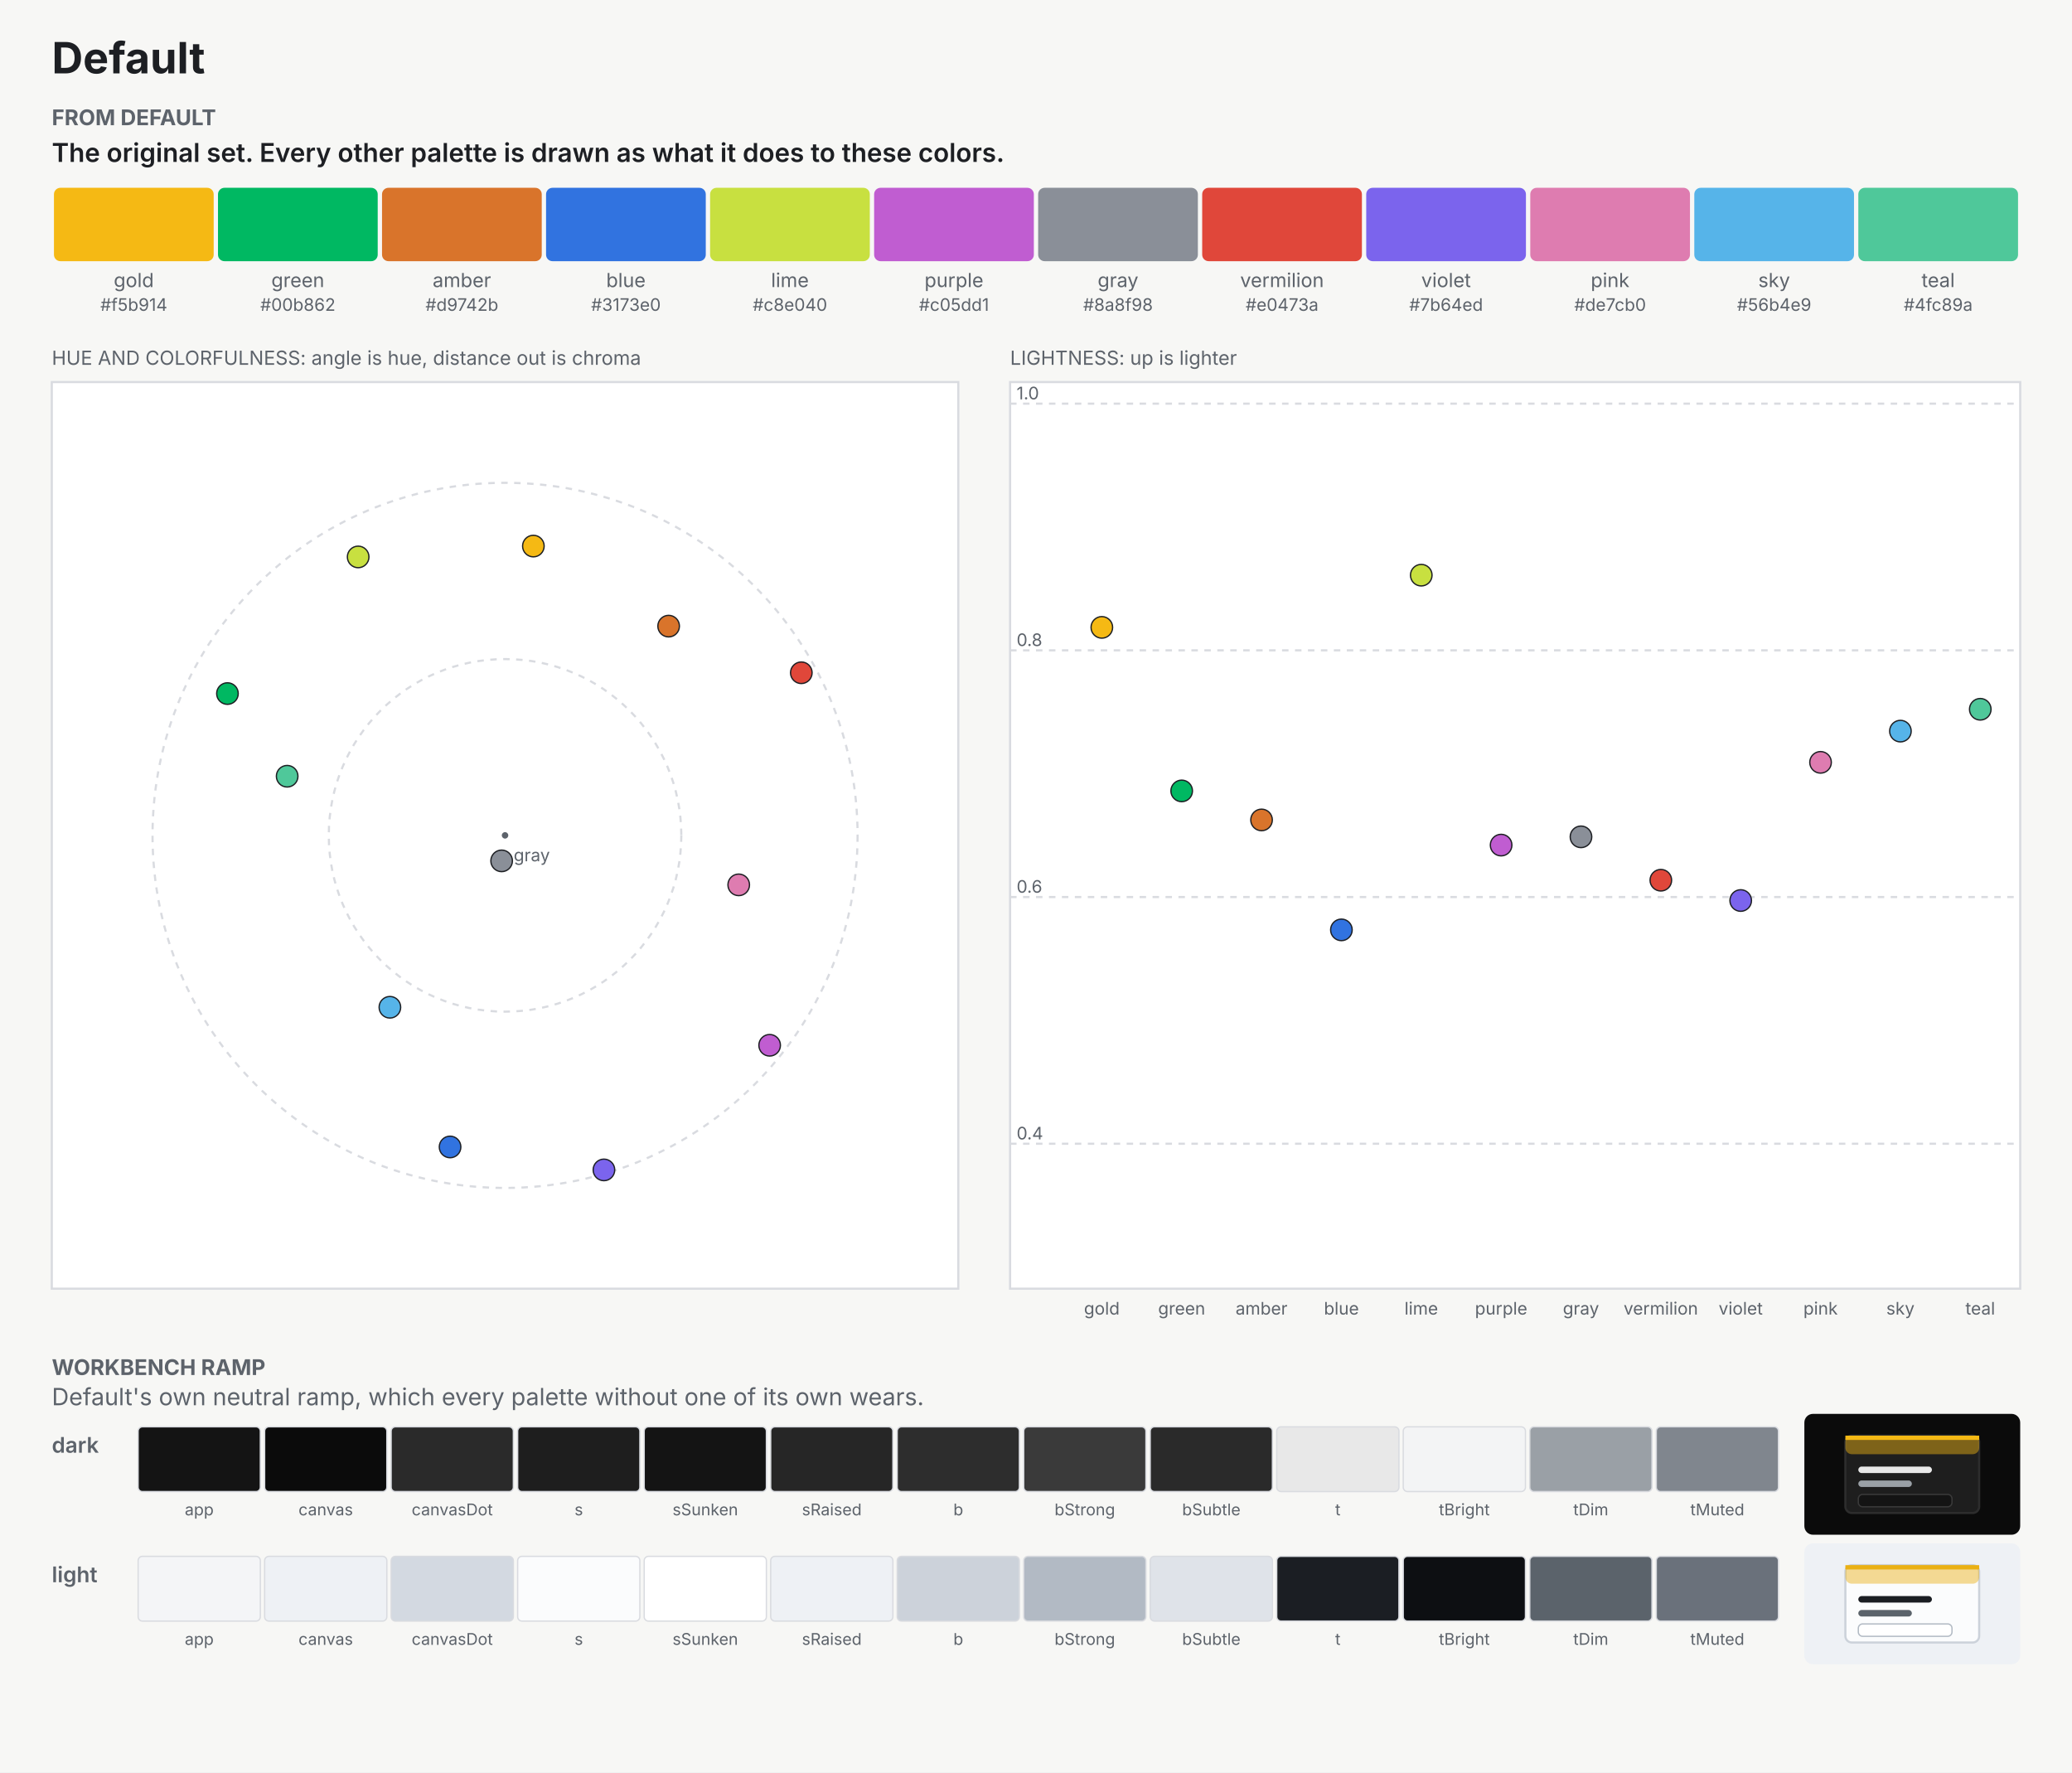
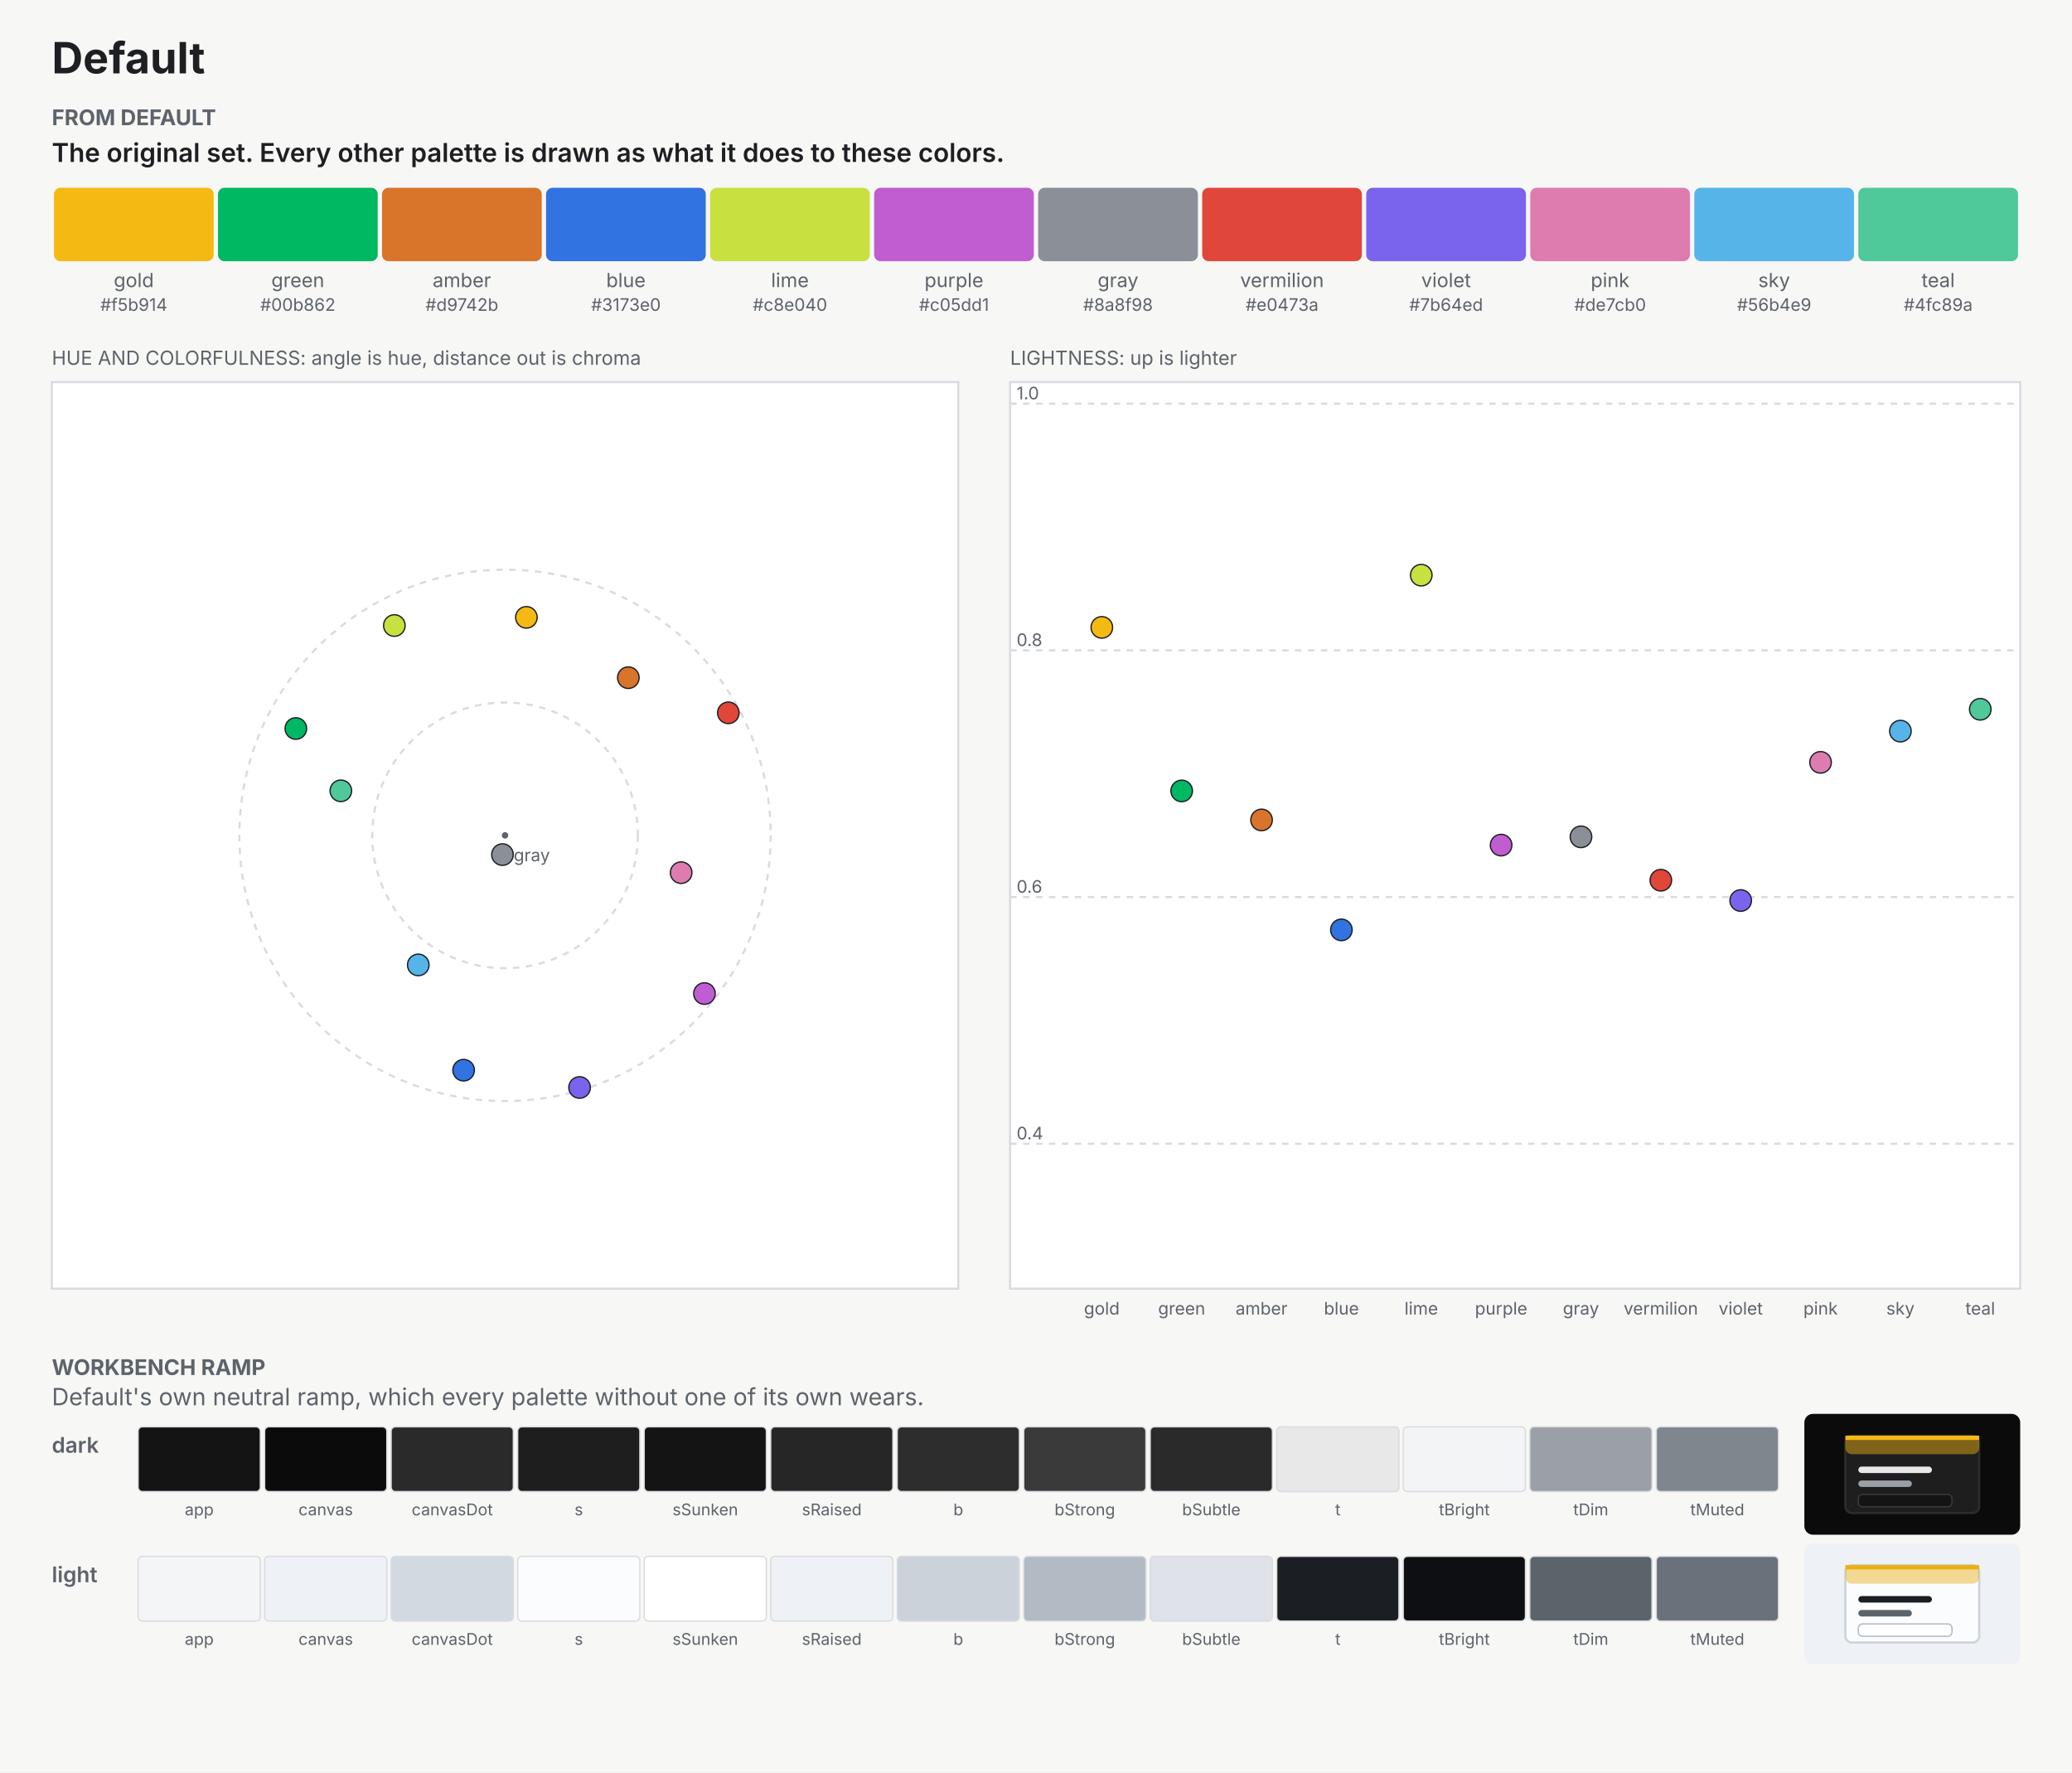
<svg xmlns="http://www.w3.org/2000/svg" width="960" height="821" viewBox="0 0 960 821" font-family="system-ui, -apple-system, Segoe UI, sans-serif">
  <defs>
    <marker id="head" viewBox="0 0 6 6" refX="5" refY="3" markerWidth="6" markerHeight="6" orient="auto">
      <path d="M0,0 L6,3 L0,6 z" fill="#1d1f23" />
    </marker>
    <marker id="headDim" viewBox="0 0 6 6" refX="5" refY="3" markerWidth="6" markerHeight="6" orient="auto">
      <path d="M0,0 L6,3 L0,6 z" fill="#5d636b" />
    </marker>
    <linearGradient id="hues">
      <stop offset="0" stop-color="oklch(0.75 0.12 0)" />
      <stop offset="0.042" stop-color="oklch(0.75 0.12 15)" />
      <stop offset="0.083" stop-color="oklch(0.75 0.12 30)" />
      <stop offset="0.125" stop-color="oklch(0.75 0.12 45)" />
      <stop offset="0.167" stop-color="oklch(0.75 0.12 60)" />
      <stop offset="0.208" stop-color="oklch(0.75 0.12 75)" />
      <stop offset="0.25" stop-color="oklch(0.75 0.12 90)" />
      <stop offset="0.292" stop-color="oklch(0.75 0.12 105)" />
      <stop offset="0.333" stop-color="oklch(0.75 0.12 120)" />
      <stop offset="0.375" stop-color="oklch(0.75 0.12 135)" />
      <stop offset="0.417" stop-color="oklch(0.75 0.12 150)" />
      <stop offset="0.458" stop-color="oklch(0.75 0.12 165)" />
      <stop offset="0.5" stop-color="oklch(0.75 0.12 180)" />
      <stop offset="0.542" stop-color="oklch(0.75 0.12 195)" />
      <stop offset="0.583" stop-color="oklch(0.75 0.12 210)" />
      <stop offset="0.625" stop-color="oklch(0.75 0.12 225)" />
      <stop offset="0.667" stop-color="oklch(0.75 0.12 240)" />
      <stop offset="0.708" stop-color="oklch(0.75 0.12 255)" />
      <stop offset="0.75" stop-color="oklch(0.75 0.12 270)" />
      <stop offset="0.792" stop-color="oklch(0.75 0.12 285)" />
      <stop offset="0.833" stop-color="oklch(0.75 0.12 300)" />
      <stop offset="0.875" stop-color="oklch(0.75 0.12 315)" />
      <stop offset="0.917" stop-color="oklch(0.75 0.12 330)" />
      <stop offset="0.958" stop-color="oklch(0.75 0.12 345)" />
      <stop offset="1" stop-color="oklch(0.75 0.12 360)" />
    </linearGradient>
    <linearGradient id="plasma">
      <stop offset="0" stop-color="rgb(13,8,135)" />
      <stop offset="0.031" stop-color="rgb(29.031,6.594,141.75)" />
      <stop offset="0.062" stop-color="rgb(45.062,5.188,148.5)" />
      <stop offset="0.094" stop-color="rgb(61.094,3.781,155.25)" />
      <stop offset="0.125" stop-color="rgb(75.5,2.75,160.125)" />
      <stop offset="0.156" stop-color="rgb(87.875,2.188,162.656)" />
      <stop offset="0.188" stop-color="rgb(100.25,1.625,165.188)" />
      <stop offset="0.219" stop-color="rgb(112.625,1.062,167.719)" />
      <stop offset="0.25" stop-color="rgb(124.5,6.5,165.5)" />
      <stop offset="0.281" stop-color="rgb(136.312,12.688,162.688)" />
      <stop offset="0.312" stop-color="rgb(148.125,18.875,159.875)" />
      <stop offset="0.344" stop-color="rgb(159.094,26,155.75)" />
      <stop offset="0.375" stop-color="rgb(168.375,35,149)" />
      <stop offset="0.406" stop-color="rgb(177.656,44,142.25)" />
      <stop offset="0.438" stop-color="rgb(186.938,53,135.5)" />
      <stop offset="0.469" stop-color="rgb(194.906,62,128.094)" />
      <stop offset="0.5" stop-color="rgb(202.5,71,120.5)" />
      <stop offset="0.531" stop-color="rgb(210.094,80,112.906)" />
      <stop offset="0.562" stop-color="rgb(217.312,89.125,105.5)" />
      <stop offset="0.594" stop-color="rgb(223.219,98.688,98.75)" />
      <stop offset="0.625" stop-color="rgb(229.125,108.25,92)" />
      <stop offset="0.656" stop-color="rgb(235.031,117.812,85.25)" />
      <stop offset="0.688" stop-color="rgb(239.625,128.125,78.312)" />
      <stop offset="0.719" stop-color="rgb(243.562,138.812,71.281)" />
      <stop offset="0.75" stop-color="rgb(247.5,149.5,64.25)" />
      <stop offset="0.781" stop-color="rgb(251.062,160.344,57.375)" />
      <stop offset="0.812" stop-color="rgb(251.625,172.438,51.75)" />
      <stop offset="0.844" stop-color="rgb(252.188,184.531,46.125)" />
      <stop offset="0.875" stop-color="rgb(252.75,196.625,40.5)" />
      <stop offset="0.906" stop-color="rgb(250.969,209.344,37.219)" />
      <stop offset="0.938" stop-color="rgb(247.312,222.562,35.812)" />
      <stop offset="0.969" stop-color="rgb(243.656,235.781,34.406)" />
      <stop offset="1" stop-color="rgb(240,249,33)" />
    </linearGradient>
  </defs>
  <rect x="0" y="0" width="960" height="821" fill="#f7f7f5" />
  <text x="24" y="34" font-size="20" fill="#1d1f23" font-weight="700" text-anchor="start">Default</text>
  <text x="24" y="58" font-size="10" fill="#5d636b" font-weight="700" text-anchor="start">FROM DEFAULT</text>
  <text x="24" y="75" font-size="12" fill="#1d1f23" font-weight="600" text-anchor="start">The original set. Every other palette is drawn as what it does to these colors.</text>
  <rect x="25" y="87" width="74" height="34" fill="#f5b914" rx="3" />
  <text x="62" y="133" font-size="9" fill="#5d636b" font-weight="400" text-anchor="middle">gold</text>
  <text x="62" y="144" font-size="8" fill="#5d636b" font-weight="400" text-anchor="middle">#f5b914</text>
  <rect x="101" y="87" width="74" height="34" fill="#00b862" rx="3" />
  <text x="138" y="133" font-size="9" fill="#5d636b" font-weight="400" text-anchor="middle">green</text>
  <text x="138" y="144" font-size="8" fill="#5d636b" font-weight="400" text-anchor="middle">#00b862</text>
  <rect x="177" y="87" width="74" height="34" fill="#d9742b" rx="3" />
  <text x="214" y="133" font-size="9" fill="#5d636b" font-weight="400" text-anchor="middle">amber</text>
  <text x="214" y="144" font-size="8" fill="#5d636b" font-weight="400" text-anchor="middle">#d9742b</text>
  <rect x="253" y="87" width="74" height="34" fill="#3173e0" rx="3" />
  <text x="290" y="133" font-size="9" fill="#5d636b" font-weight="400" text-anchor="middle">blue</text>
  <text x="290" y="144" font-size="8" fill="#5d636b" font-weight="400" text-anchor="middle">#3173e0</text>
  <rect x="329" y="87" width="74" height="34" fill="#c8e040" rx="3" />
  <text x="366" y="133" font-size="9" fill="#5d636b" font-weight="400" text-anchor="middle">lime</text>
  <text x="366" y="144" font-size="8" fill="#5d636b" font-weight="400" text-anchor="middle">#c8e040</text>
  <rect x="405" y="87" width="74" height="34" fill="#c05dd1" rx="3" />
  <text x="442" y="133" font-size="9" fill="#5d636b" font-weight="400" text-anchor="middle">purple</text>
  <text x="442" y="144" font-size="8" fill="#5d636b" font-weight="400" text-anchor="middle">#c05dd1</text>
  <rect x="481" y="87" width="74" height="34" fill="#8a8f98" rx="3" />
  <text x="518" y="133" font-size="9" fill="#5d636b" font-weight="400" text-anchor="middle">gray</text>
  <text x="518" y="144" font-size="8" fill="#5d636b" font-weight="400" text-anchor="middle">#8a8f98</text>
  <rect x="557" y="87" width="74" height="34" fill="#e0473a" rx="3" />
  <text x="594" y="133" font-size="9" fill="#5d636b" font-weight="400" text-anchor="middle">vermilion</text>
  <text x="594" y="144" font-size="8" fill="#5d636b" font-weight="400" text-anchor="middle">#e0473a</text>
  <rect x="633" y="87" width="74" height="34" fill="#7b64ed" rx="3" />
  <text x="670" y="133" font-size="9" fill="#5d636b" font-weight="400" text-anchor="middle">violet</text>
  <text x="670" y="144" font-size="8" fill="#5d636b" font-weight="400" text-anchor="middle">#7b64ed</text>
  <rect x="709" y="87" width="74" height="34" fill="#de7cb0" rx="3" />
  <text x="746" y="133" font-size="9" fill="#5d636b" font-weight="400" text-anchor="middle">pink</text>
  <text x="746" y="144" font-size="8" fill="#5d636b" font-weight="400" text-anchor="middle">#de7cb0</text>
  <rect x="785" y="87" width="74" height="34" fill="#56b4e9" rx="3" />
  <text x="822" y="133" font-size="9" fill="#5d636b" font-weight="400" text-anchor="middle">sky</text>
  <text x="822" y="144" font-size="8" fill="#5d636b" font-weight="400" text-anchor="middle">#56b4e9</text>
  <rect x="861" y="87" width="74" height="34" fill="#4fc89a" rx="3" />
  <text x="898" y="133" font-size="9" fill="#5d636b" font-weight="400" text-anchor="middle">teal</text>
  <text x="898" y="144" font-size="8" fill="#5d636b" font-weight="400" text-anchor="middle">#4fc89a</text>
  <text x="24" y="169" font-size="9" fill="#5d636b" font-weight="400" text-anchor="start">HUE AND COLORFULNESS: angle is hue, distance out is chroma</text>
  <rect x="24" y="177" width="420" height="420" fill="#ffffff" stroke="#d9dbe0" />
  <path d="M430,387 A196,196 0 0 0 429.254,369.917" stroke="oklch(0.75 0.13 2.5)" stroke-width="5" fill="none" />
  <path d="M429.254,369.917 A196,196 0 0 0 427.022,352.965" stroke="oklch(0.75 0.13 7.5)" stroke-width="5" fill="none" />
  <path d="M427.022,352.965 A196,196 0 0 0 423.321,336.271" stroke="oklch(0.75 0.13 12.5)" stroke-width="5" fill="none" />
  <path d="M423.321,336.271 A196,196 0 0 0 418.18,319.964" stroke="oklch(0.75 0.13 17.5)" stroke-width="5" fill="none" />
  <path d="M418.18,319.964 A196,196 0 0 0 411.636,304.167" stroke="oklch(0.75 0.13 22.5)" stroke-width="5" fill="none" />
  <path d="M411.636,304.167 A196,196 0 0 0 403.741,289" stroke="oklch(0.75 0.13 27.5)" stroke-width="5" fill="none" />
  <path d="M403.741,289 A196,196 0 0 0 394.554,274.579" stroke="oklch(0.75 0.13 32.5)" stroke-width="5" fill="none" />
  <path d="M394.554,274.579 A196,196 0 0 0 384.145,261.014" stroke="oklch(0.75 0.13 37.5)" stroke-width="5" fill="none" />
  <path d="M384.145,261.014 A196,196 0 0 0 372.593,248.407" stroke="oklch(0.75 0.13 42.5)" stroke-width="5" fill="none" />
  <path d="M372.593,248.407 A196,196 0 0 0 359.986,236.855" stroke="oklch(0.75 0.13 47.5)" stroke-width="5" fill="none" />
  <path d="M359.986,236.855 A196,196 0 0 0 346.421,226.446" stroke="oklch(0.75 0.13 52.5)" stroke-width="5" fill="none" />
  <path d="M346.421,226.446 A196,196 0 0 0 332,217.259" stroke="oklch(0.75 0.13 57.5)" stroke-width="5" fill="none" />
  <path d="M332,217.259 A196,196 0 0 0 316.833,209.364" stroke="oklch(0.75 0.13 62.5)" stroke-width="5" fill="none" />
  <path d="M316.833,209.364 A196,196 0 0 0 301.036,202.82" stroke="oklch(0.75 0.13 67.5)" stroke-width="5" fill="none" />
  <path d="M301.036,202.82 A196,196 0 0 0 284.729,197.679" stroke="oklch(0.75 0.13 72.5)" stroke-width="5" fill="none" />
  <path d="M284.729,197.679 A196,196 0 0 0 268.035,193.978" stroke="oklch(0.75 0.13 77.5)" stroke-width="5" fill="none" />
  <path d="M268.035,193.978 A196,196 0 0 0 251.083,191.746" stroke="oklch(0.75 0.13 82.5)" stroke-width="5" fill="none" />
  <path d="M251.083,191.746 A196,196 0 0 0 234,191" stroke="oklch(0.75 0.13 87.5)" stroke-width="5" fill="none" />
  <path d="M234,191 A196,196 0 0 0 216.917,191.746" stroke="oklch(0.75 0.13 92.5)" stroke-width="5" fill="none" />
  <path d="M216.917,191.746 A196,196 0 0 0 199.965,193.978" stroke="oklch(0.75 0.13 97.5)" stroke-width="5" fill="none" />
  <path d="M199.965,193.978 A196,196 0 0 0 183.271,197.679" stroke="oklch(0.75 0.13 102.5)" stroke-width="5" fill="none" />
  <path d="M183.271,197.679 A196,196 0 0 0 166.964,202.82" stroke="oklch(0.75 0.13 107.5)" stroke-width="5" fill="none" />
  <path d="M166.964,202.82 A196,196 0 0 0 151.167,209.364" stroke="oklch(0.75 0.13 112.5)" stroke-width="5" fill="none" />
  <path d="M151.167,209.364 A196,196 0 0 0 136,217.259" stroke="oklch(0.75 0.13 117.5)" stroke-width="5" fill="none" />
  <path d="M136,217.259 A196,196 0 0 0 121.579,226.446" stroke="oklch(0.75 0.13 122.5)" stroke-width="5" fill="none" />
  <path d="M121.579,226.446 A196,196 0 0 0 108.014,236.855" stroke="oklch(0.75 0.13 127.5)" stroke-width="5" fill="none" />
  <path d="M108.014,236.855 A196,196 0 0 0 95.407,248.407" stroke="oklch(0.75 0.13 132.5)" stroke-width="5" fill="none" />
  <path d="M95.407,248.407 A196,196 0 0 0 83.855,261.014" stroke="oklch(0.75 0.13 137.5)" stroke-width="5" fill="none" />
  <path d="M83.855,261.014 A196,196 0 0 0 73.446,274.579" stroke="oklch(0.75 0.13 142.5)" stroke-width="5" fill="none" />
  <path d="M73.446,274.579 A196,196 0 0 0 64.259,289" stroke="oklch(0.75 0.13 147.5)" stroke-width="5" fill="none" />
  <path d="M64.259,289 A196,196 0 0 0 56.364,304.167" stroke="oklch(0.75 0.13 152.5)" stroke-width="5" fill="none" />
  <path d="M56.364,304.167 A196,196 0 0 0 49.82,319.964" stroke="oklch(0.75 0.13 157.5)" stroke-width="5" fill="none" />
  <path d="M49.82,319.964 A196,196 0 0 0 44.679,336.271" stroke="oklch(0.75 0.13 162.5)" stroke-width="5" fill="none" />
  <path d="M44.679,336.271 A196,196 0 0 0 40.978,352.965" stroke="oklch(0.75 0.13 167.5)" stroke-width="5" fill="none" />
  <path d="M40.978,352.965 A196,196 0 0 0 38.746,369.917" stroke="oklch(0.75 0.13 172.5)" stroke-width="5" fill="none" />
  <path d="M38.746,369.917 A196,196 0 0 0 38,387" stroke="oklch(0.75 0.13 177.5)" stroke-width="5" fill="none" />
  <path d="M38,387 A196,196 0 0 0 38.746,404.083" stroke="oklch(0.75 0.13 182.5)" stroke-width="5" fill="none" />
  <path d="M38.746,404.083 A196,196 0 0 0 40.978,421.035" stroke="oklch(0.75 0.13 187.5)" stroke-width="5" fill="none" />
  <path d="M40.978,421.035 A196,196 0 0 0 44.679,437.729" stroke="oklch(0.75 0.13 192.5)" stroke-width="5" fill="none" />
  <path d="M44.679,437.729 A196,196 0 0 0 49.82,454.036" stroke="oklch(0.75 0.13 197.5)" stroke-width="5" fill="none" />
  <path d="M49.82,454.036 A196,196 0 0 0 56.364,469.833" stroke="oklch(0.75 0.13 202.5)" stroke-width="5" fill="none" />
  <path d="M56.364,469.833 A196,196 0 0 0 64.259,485" stroke="oklch(0.75 0.13 207.5)" stroke-width="5" fill="none" />
  <path d="M64.259,485 A196,196 0 0 0 73.446,499.421" stroke="oklch(0.75 0.13 212.5)" stroke-width="5" fill="none" />
  <path d="M73.446,499.421 A196,196 0 0 0 83.855,512.986" stroke="oklch(0.75 0.13 217.5)" stroke-width="5" fill="none" />
  <path d="M83.855,512.986 A196,196 0 0 0 95.407,525.593" stroke="oklch(0.75 0.13 222.5)" stroke-width="5" fill="none" />
  <path d="M95.407,525.593 A196,196 0 0 0 108.014,537.145" stroke="oklch(0.75 0.13 227.5)" stroke-width="5" fill="none" />
  <path d="M108.014,537.145 A196,196 0 0 0 121.579,547.554" stroke="oklch(0.75 0.13 232.5)" stroke-width="5" fill="none" />
  <path d="M121.579,547.554 A196,196 0 0 0 136,556.741" stroke="oklch(0.75 0.13 237.5)" stroke-width="5" fill="none" />
  <path d="M136,556.741 A196,196 0 0 0 151.167,564.636" stroke="oklch(0.75 0.13 242.5)" stroke-width="5" fill="none" />
  <path d="M151.167,564.636 A196,196 0 0 0 166.964,571.18" stroke="oklch(0.75 0.13 247.5)" stroke-width="5" fill="none" />
  <path d="M166.964,571.18 A196,196 0 0 0 183.271,576.321" stroke="oklch(0.75 0.13 252.5)" stroke-width="5" fill="none" />
  <path d="M183.271,576.321 A196,196 0 0 0 199.965,580.022" stroke="oklch(0.75 0.13 257.5)" stroke-width="5" fill="none" />
  <path d="M199.965,580.022 A196,196 0 0 0 216.917,582.254" stroke="oklch(0.75 0.13 262.5)" stroke-width="5" fill="none" />
  <path d="M216.917,582.254 A196,196 0 0 0 234,583" stroke="oklch(0.75 0.13 267.5)" stroke-width="5" fill="none" />
  <path d="M234,583 A196,196 0 0 0 251.083,582.254" stroke="oklch(0.75 0.13 272.5)" stroke-width="5" fill="none" />
  <path d="M251.083,582.254 A196,196 0 0 0 268.035,580.022" stroke="oklch(0.75 0.13 277.5)" stroke-width="5" fill="none" />
  <path d="M268.035,580.022 A196,196 0 0 0 284.729,576.321" stroke="oklch(0.75 0.13 282.5)" stroke-width="5" fill="none" />
  <path d="M284.729,576.321 A196,196 0 0 0 301.036,571.18" stroke="oklch(0.75 0.13 287.5)" stroke-width="5" fill="none" />
  <path d="M301.036,571.18 A196,196 0 0 0 316.833,564.636" stroke="oklch(0.75 0.13 292.5)" stroke-width="5" fill="none" />
  <path d="M316.833,564.636 A196,196 0 0 0 332,556.741" stroke="oklch(0.75 0.13 297.5)" stroke-width="5" fill="none" />
  <path d="M332,556.741 A196,196 0 0 0 346.421,547.554" stroke="oklch(0.75 0.13 302.5)" stroke-width="5" fill="none" />
  <path d="M346.421,547.554 A196,196 0 0 0 359.986,537.145" stroke="oklch(0.75 0.13 307.5)" stroke-width="5" fill="none" />
  <path d="M359.986,537.145 A196,196 0 0 0 372.593,525.593" stroke="oklch(0.75 0.13 312.5)" stroke-width="5" fill="none" />
  <path d="M372.593,525.593 A196,196 0 0 0 384.145,512.986" stroke="oklch(0.75 0.13 317.5)" stroke-width="5" fill="none" />
  <path d="M384.145,512.986 A196,196 0 0 0 394.554,499.421" stroke="oklch(0.75 0.13 322.5)" stroke-width="5" fill="none" />
  <path d="M394.554,499.421 A196,196 0 0 0 403.741,485" stroke="oklch(0.75 0.13 327.5)" stroke-width="5" fill="none" />
  <path d="M403.741,485 A196,196 0 0 0 411.636,469.833" stroke="oklch(0.75 0.13 332.5)" stroke-width="5" fill="none" />
  <path d="M411.636,469.833 A196,196 0 0 0 418.18,454.036" stroke="oklch(0.75 0.13 337.5)" stroke-width="5" fill="none" />
  <path d="M418.18,454.036 A196,196 0 0 0 423.321,437.729" stroke="oklch(0.75 0.13 342.5)" stroke-width="5" fill="none" />
  <path d="M423.321,437.729 A196,196 0 0 0 427.022,421.035" stroke="oklch(0.75 0.13 347.5)" stroke-width="5" fill="none" />
  <path d="M427.022,421.035 A196,196 0 0 0 429.254,404.083" stroke="oklch(0.75 0.13 352.5)" stroke-width="5" fill="none" />
  <path d="M429.254,404.083 A196,196 0 0 0 430,387" stroke="oklch(0.75 0.13 357.5)" stroke-width="5" fill="none" />
-   <circle cx="234" cy="387" r="81.667" fill="none" stroke="#d9dbe0" stroke-dasharray="3 3" />
-   <circle cx="234" cy="387" r="163.333" fill="none" stroke="#d9dbe0" stroke-dasharray="3 3" />
+   <circle cx="234" cy="387" r="61.546" fill="none" stroke="#d9dbe0" stroke-dasharray="3 3" />
+   <circle cx="234" cy="387" r="123.092" fill="none" stroke="#d9dbe0" stroke-dasharray="3 3" />
  <circle cx="234" cy="387" r="1.5" fill="#5d636b" />
  <text x="238" y="399" font-size="8" fill="#5d636b" font-weight="400" text-anchor="start">gray</text>
  <text x="468" y="169" font-size="9" fill="#5d636b" font-weight="400" text-anchor="start">LIGHTNESS: up is lighter</text>
  <rect x="468" y="177" width="468" height="420" fill="#ffffff" stroke="#d9dbe0" />
  <line x1="468" x2="936" y1="529.857" y2="529.857" stroke="#d9dbe0" stroke-dasharray="3 3" />
  <text x="471" y="527.857" font-size="8" fill="#5d636b" font-weight="400" text-anchor="start">0.4</text>
  <line x1="468" x2="936" y1="415.571" y2="415.571" stroke="#d9dbe0" stroke-dasharray="3 3" />
  <text x="471" y="413.571" font-size="8" fill="#5d636b" font-weight="400" text-anchor="start">0.6</text>
  <line x1="468" x2="936" y1="301.286" y2="301.286" stroke="#d9dbe0" stroke-dasharray="3 3" />
  <text x="471" y="299.286" font-size="8" fill="#5d636b" font-weight="400" text-anchor="start">0.8</text>
  <line x1="468" x2="936" y1="187" y2="187" stroke="#d9dbe0" stroke-dasharray="3 3" />
  <text x="471" y="185" font-size="8" fill="#5d636b" font-weight="400" text-anchor="start">1.0</text>
-   <circle cx="247.122" cy="252.978" r="5" fill="#f5b914" stroke="#1d1f23" stroke-width="0.6" />
+   <circle cx="243.889" cy="285.998" r="5" fill="#f5b914" stroke="#1d1f23" stroke-width="0.6" />
  <circle cx="510.5" cy="290.644" r="5" fill="#f5b914" stroke="#1d1f23" stroke-width="0.6" />
  <text x="510.5" y="609" font-size="8" fill="#5d636b" font-weight="400" text-anchor="middle">gold</text>
-   <circle cx="105.382" cy="321.307" r="5" fill="#00b862" stroke="#1d1f23" stroke-width="0.6" />
+   <circle cx="137.07" cy="337.492" r="5" fill="#00b862" stroke="#1d1f23" stroke-width="0.6" />
  <circle cx="547.5" cy="366.402" r="5" fill="#00b862" stroke="#1d1f23" stroke-width="0.6" />
  <text x="547.5" y="609" font-size="8" fill="#5d636b" font-weight="400" text-anchor="middle">green</text>
-   <circle cx="309.792" cy="290.067" r="5" fill="#d9742b" stroke="#1d1f23" stroke-width="0.6" />
+   <circle cx="291.119" cy="313.948" r="5" fill="#d9742b" stroke="#1d1f23" stroke-width="0.6" />
  <circle cx="584.5" cy="379.848" r="5" fill="#d9742b" stroke="#1d1f23" stroke-width="0.6" />
  <text x="584.5" y="609" font-size="8" fill="#5d636b" font-weight="400" text-anchor="middle">amber</text>
-   <circle cx="208.528" cy="531.349" r="5" fill="#3173e0" stroke="#1d1f23" stroke-width="0.6" />
+   <circle cx="214.804" cy="495.786" r="5" fill="#3173e0" stroke="#1d1f23" stroke-width="0.6" />
  <circle cx="621.5" cy="430.779" r="5" fill="#3173e0" stroke="#1d1f23" stroke-width="0.6" />
  <text x="621.5" y="609" font-size="8" fill="#5d636b" font-weight="400" text-anchor="middle">blue</text>
-   <circle cx="165.944" cy="258.005" r="5" fill="#c8e040" stroke="#1d1f23" stroke-width="0.6" />
+   <circle cx="182.711" cy="289.786" r="5" fill="#c8e040" stroke="#1d1f23" stroke-width="0.6" />
  <circle cx="658.5" cy="266.46" r="5" fill="#c8e040" stroke="#1d1f23" stroke-width="0.6" />
  <text x="658.5" y="609" font-size="8" fill="#5d636b" font-weight="400" text-anchor="middle">lime</text>
-   <circle cx="356.594" cy="484.242" r="5" fill="#c05dd1" stroke="#1d1f23" stroke-width="0.6" />
+   <circle cx="326.39" cy="460.284" r="5" fill="#c05dd1" stroke="#1d1f23" stroke-width="0.6" />
  <circle cx="695.5" cy="391.506" r="5" fill="#c05dd1" stroke="#1d1f23" stroke-width="0.6" />
  <text x="695.5" y="609" font-size="8" fill="#5d636b" font-weight="400" text-anchor="middle">purple</text>
-   <circle cx="232.415" cy="398.812" r="5" fill="#8a8f98" stroke="#1d1f23" stroke-width="0.6" />
+   <circle cx="232.806" cy="395.902" r="5" fill="#8a8f98" stroke="#1d1f23" stroke-width="0.6" />
  <circle cx="732.5" cy="387.679" r="5" fill="#8a8f98" stroke="#1d1f23" stroke-width="0.6" />
  <text x="732.5" y="609" font-size="8" fill="#5d636b" font-weight="400" text-anchor="middle">gray</text>
-   <circle cx="371.266" cy="311.669" r="5" fill="#e0473a" stroke="#1d1f23" stroke-width="0.6" />
+   <circle cx="337.447" cy="330.228" r="5" fill="#e0473a" stroke="#1d1f23" stroke-width="0.6" />
  <circle cx="769.5" cy="407.776" r="5" fill="#e0473a" stroke="#1d1f23" stroke-width="0.6" />
  <text x="769.5" y="609" font-size="8" fill="#5d636b" font-weight="400" text-anchor="middle">vermilion</text>
-   <circle cx="279.814" cy="541.98" r="5" fill="#7b64ed" stroke="#1d1f23" stroke-width="0.6" />
+   <circle cx="268.527" cy="503.797" r="5" fill="#7b64ed" stroke="#1d1f23" stroke-width="0.6" />
  <circle cx="806.5" cy="417.181" r="5" fill="#7b64ed" stroke="#1d1f23" stroke-width="0.6" />
  <text x="806.5" y="609" font-size="8" fill="#5d636b" font-weight="400" text-anchor="middle">violet</text>
-   <circle cx="342.264" cy="409.924" r="5" fill="#de7cb0" stroke="#1d1f23" stroke-width="0.6" />
+   <circle cx="315.591" cy="404.276" r="5" fill="#de7cb0" stroke="#1d1f23" stroke-width="0.6" />
  <circle cx="843.5" cy="353.169" r="5" fill="#de7cb0" stroke="#1d1f23" stroke-width="0.6" />
  <text x="843.5" y="609" font-size="8" fill="#5d636b" font-weight="400" text-anchor="middle">pink</text>
-   <circle cx="180.645" cy="466.632" r="5" fill="#56b4e9" stroke="#1d1f23" stroke-width="0.6" />
+   <circle cx="193.79" cy="447.013" r="5" fill="#56b4e9" stroke="#1d1f23" stroke-width="0.6" />
  <circle cx="880.5" cy="338.703" r="5" fill="#56b4e9" stroke="#1d1f23" stroke-width="0.6" />
  <text x="880.5" y="609" font-size="8" fill="#5d636b" font-weight="400" text-anchor="middle">sky</text>
-   <circle cx="133.048" cy="359.603" r="5" fill="#4fc89a" stroke="#1d1f23" stroke-width="0.6" />
+   <circle cx="157.92" cy="366.353" r="5" fill="#4fc89a" stroke="#1d1f23" stroke-width="0.6" />
  <circle cx="917.5" cy="328.584" r="5" fill="#4fc89a" stroke="#1d1f23" stroke-width="0.6" />
  <text x="917.5" y="609" font-size="8" fill="#5d636b" font-weight="400" text-anchor="middle">teal</text>
  <text x="24" y="637" font-size="10" fill="#5d636b" font-weight="700" text-anchor="start">WORKBENCH RAMP</text>
  <text x="24" y="651" font-size="11" fill="#5d636b" font-weight="400" text-anchor="start">Default's own neutral ramp, which every palette without one of its own wears.</text>
  <text x="24" y="673" font-size="10" fill="#5d636b" font-weight="600" text-anchor="start">dark</text>
  <rect x="64" y="661" width="56.615" height="30" fill="#141414" rx="2" stroke="#d9dbe0" stroke-width="0.6" />
  <text x="92.308" y="702" font-size="7.5" fill="#5d636b" font-weight="400" text-anchor="middle">app</text>
  <rect x="122.615" y="661" width="56.615" height="30" fill="#0b0b0b" rx="2" stroke="#d9dbe0" stroke-width="0.6" />
  <text x="150.923" y="702" font-size="7.5" fill="#5d636b" font-weight="400" text-anchor="middle">canvas</text>
  <rect x="181.231" y="661" width="56.615" height="30" fill="#2a2a2a" rx="2" stroke="#d9dbe0" stroke-width="0.6" />
  <text x="209.538" y="702" font-size="7.5" fill="#5d636b" font-weight="400" text-anchor="middle">canvasDot</text>
  <rect x="239.846" y="661" width="56.615" height="30" fill="#1e1e1e" rx="2" stroke="#d9dbe0" stroke-width="0.6" />
  <text x="268.154" y="702" font-size="7.5" fill="#5d636b" font-weight="400" text-anchor="middle">s</text>
  <rect x="298.462" y="661" width="56.615" height="30" fill="#141414" rx="2" stroke="#d9dbe0" stroke-width="0.6" />
  <text x="326.769" y="702" font-size="7.5" fill="#5d636b" font-weight="400" text-anchor="middle">sSunken</text>
  <rect x="357.077" y="661" width="56.615" height="30" fill="#262626" rx="2" stroke="#d9dbe0" stroke-width="0.6" />
  <text x="385.385" y="702" font-size="7.5" fill="#5d636b" font-weight="400" text-anchor="middle">sRaised</text>
  <rect x="415.692" y="661" width="56.615" height="30" fill="#2d2d2d" rx="2" stroke="#d9dbe0" stroke-width="0.6" />
  <text x="444" y="702" font-size="7.5" fill="#5d636b" font-weight="400" text-anchor="middle">b</text>
  <rect x="474.308" y="661" width="56.615" height="30" fill="#3a3a3a" rx="2" stroke="#d9dbe0" stroke-width="0.6" />
  <text x="502.615" y="702" font-size="7.5" fill="#5d636b" font-weight="400" text-anchor="middle">bStrong</text>
  <rect x="532.923" y="661" width="56.615" height="30" fill="#2a2a2a" rx="2" stroke="#d9dbe0" stroke-width="0.6" />
  <text x="561.231" y="702" font-size="7.5" fill="#5d636b" font-weight="400" text-anchor="middle">bSubtle</text>
  <rect x="591.538" y="661" width="56.615" height="30" fill="#e8e8e8" rx="2" stroke="#d9dbe0" stroke-width="0.6" />
  <text x="619.846" y="702" font-size="7.5" fill="#5d636b" font-weight="400" text-anchor="middle">t</text>
  <rect x="650.154" y="661" width="56.615" height="30" fill="#f3f4f5" rx="2" stroke="#d9dbe0" stroke-width="0.6" />
  <text x="678.462" y="702" font-size="7.5" fill="#5d636b" font-weight="400" text-anchor="middle">tBright</text>
  <rect x="708.769" y="661" width="56.615" height="30" fill="#9aa0a6" rx="2" stroke="#d9dbe0" stroke-width="0.6" />
  <text x="737.077" y="702" font-size="7.5" fill="#5d636b" font-weight="400" text-anchor="middle">tDim</text>
  <rect x="767.385" y="661" width="56.615" height="30" fill="#80868e" rx="2" stroke="#d9dbe0" stroke-width="0.6" />
  <text x="795.692" y="702" font-size="7.5" fill="#5d636b" font-weight="400" text-anchor="middle">tMuted</text>
  <rect x="836" y="655" width="100" height="56" fill="#0b0b0b" rx="4" />
  <rect x="855" y="665.08" width="62" height="35.84" fill="#1e1e1e" rx="3" stroke="#2d2d2d" />
  <rect x="855" y="665.08" width="62" height="8.602" fill="#f5b914" rx="3" fill-opacity="0.45" />
  <rect x="855" y="665.08" width="62" height="2" fill="#f5b914" />
  <rect x="861" y="679.416" width="34.1" height="3" fill="#e8e8e8" rx="1.5" />
  <rect x="861" y="685.867" width="24.8" height="3" fill="#9aa0a6" rx="1.5" />
  <rect x="861" y="692.318" width="43.4" height="5.734" fill="#141414" rx="2" stroke="#3a3a3a" stroke-width="0.6" />
  <text x="24" y="733" font-size="10" fill="#5d636b" font-weight="600" text-anchor="start">light</text>
  <rect x="64" y="721" width="56.615" height="30" fill="#f4f5f7" rx="2" stroke="#d9dbe0" stroke-width="0.6" />
  <text x="92.308" y="762" font-size="7.5" fill="#5d636b" font-weight="400" text-anchor="middle">app</text>
  <rect x="122.615" y="721" width="56.615" height="30" fill="#eef1f5" rx="2" stroke="#d9dbe0" stroke-width="0.6" />
  <text x="150.923" y="762" font-size="7.5" fill="#5d636b" font-weight="400" text-anchor="middle">canvas</text>
  <rect x="181.231" y="721" width="56.615" height="30" fill="#d3d9e1" rx="2" stroke="#d9dbe0" stroke-width="0.6" />
  <text x="209.538" y="762" font-size="7.5" fill="#5d636b" font-weight="400" text-anchor="middle">canvasDot</text>
  <rect x="239.846" y="721" width="56.615" height="30" fill="#fbfcfd" rx="2" stroke="#d9dbe0" stroke-width="0.6" />
  <text x="268.154" y="762" font-size="7.5" fill="#5d636b" font-weight="400" text-anchor="middle">s</text>
  <rect x="298.462" y="721" width="56.615" height="30" fill="#ffffff" rx="2" stroke="#d9dbe0" stroke-width="0.6" />
  <text x="326.769" y="762" font-size="7.5" fill="#5d636b" font-weight="400" text-anchor="middle">sSunken</text>
  <rect x="357.077" y="721" width="56.615" height="30" fill="#eef1f5" rx="2" stroke="#d9dbe0" stroke-width="0.6" />
  <text x="385.385" y="762" font-size="7.5" fill="#5d636b" font-weight="400" text-anchor="middle">sRaised</text>
  <rect x="415.692" y="721" width="56.615" height="30" fill="#ccd2da" rx="2" stroke="#d9dbe0" stroke-width="0.6" />
  <text x="444" y="762" font-size="7.5" fill="#5d636b" font-weight="400" text-anchor="middle">b</text>
  <rect x="474.308" y="721" width="56.615" height="30" fill="#b2bac4" rx="2" stroke="#d9dbe0" stroke-width="0.6" />
  <text x="502.615" y="762" font-size="7.5" fill="#5d636b" font-weight="400" text-anchor="middle">bStrong</text>
  <rect x="532.923" y="721" width="56.615" height="30" fill="#dfe3e9" rx="2" stroke="#d9dbe0" stroke-width="0.6" />
  <text x="561.231" y="762" font-size="7.5" fill="#5d636b" font-weight="400" text-anchor="middle">bSubtle</text>
  <rect x="591.538" y="721" width="56.615" height="30" fill="#1b1e23" rx="2" stroke="#d9dbe0" stroke-width="0.6" />
  <text x="619.846" y="762" font-size="7.5" fill="#5d636b" font-weight="400" text-anchor="middle">t</text>
  <rect x="650.154" y="721" width="56.615" height="30" fill="#0d0f12" rx="2" stroke="#d9dbe0" stroke-width="0.6" />
  <text x="678.462" y="762" font-size="7.5" fill="#5d636b" font-weight="400" text-anchor="middle">tBright</text>
  <rect x="708.769" y="721" width="56.615" height="30" fill="#5b636b" rx="2" stroke="#d9dbe0" stroke-width="0.6" />
  <text x="737.077" y="762" font-size="7.5" fill="#5d636b" font-weight="400" text-anchor="middle">tDim</text>
  <rect x="767.385" y="721" width="56.615" height="30" fill="#6a717b" rx="2" stroke="#d9dbe0" stroke-width="0.6" />
  <text x="795.692" y="762" font-size="7.5" fill="#5d636b" font-weight="400" text-anchor="middle">tMuted</text>
  <rect x="836" y="715" width="100" height="56" fill="#eef1f5" rx="4" />
  <rect x="855" y="725.08" width="62" height="35.84" fill="#fbfcfd" rx="3" stroke="#ccd2da" />
  <rect x="855" y="725.08" width="62" height="8.602" fill="#eab013" rx="3" fill-opacity="0.45" />
  <rect x="855" y="725.08" width="62" height="2" fill="#eab013" />
  <rect x="861" y="739.416" width="34.1" height="3" fill="#1b1e23" rx="1.5" />
  <rect x="861" y="745.867" width="24.8" height="3" fill="#5b636b" rx="1.5" />
  <rect x="861" y="752.318" width="43.4" height="5.734" fill="#ffffff" rx="2" stroke="#b2bac4" stroke-width="0.6" />
</svg>
